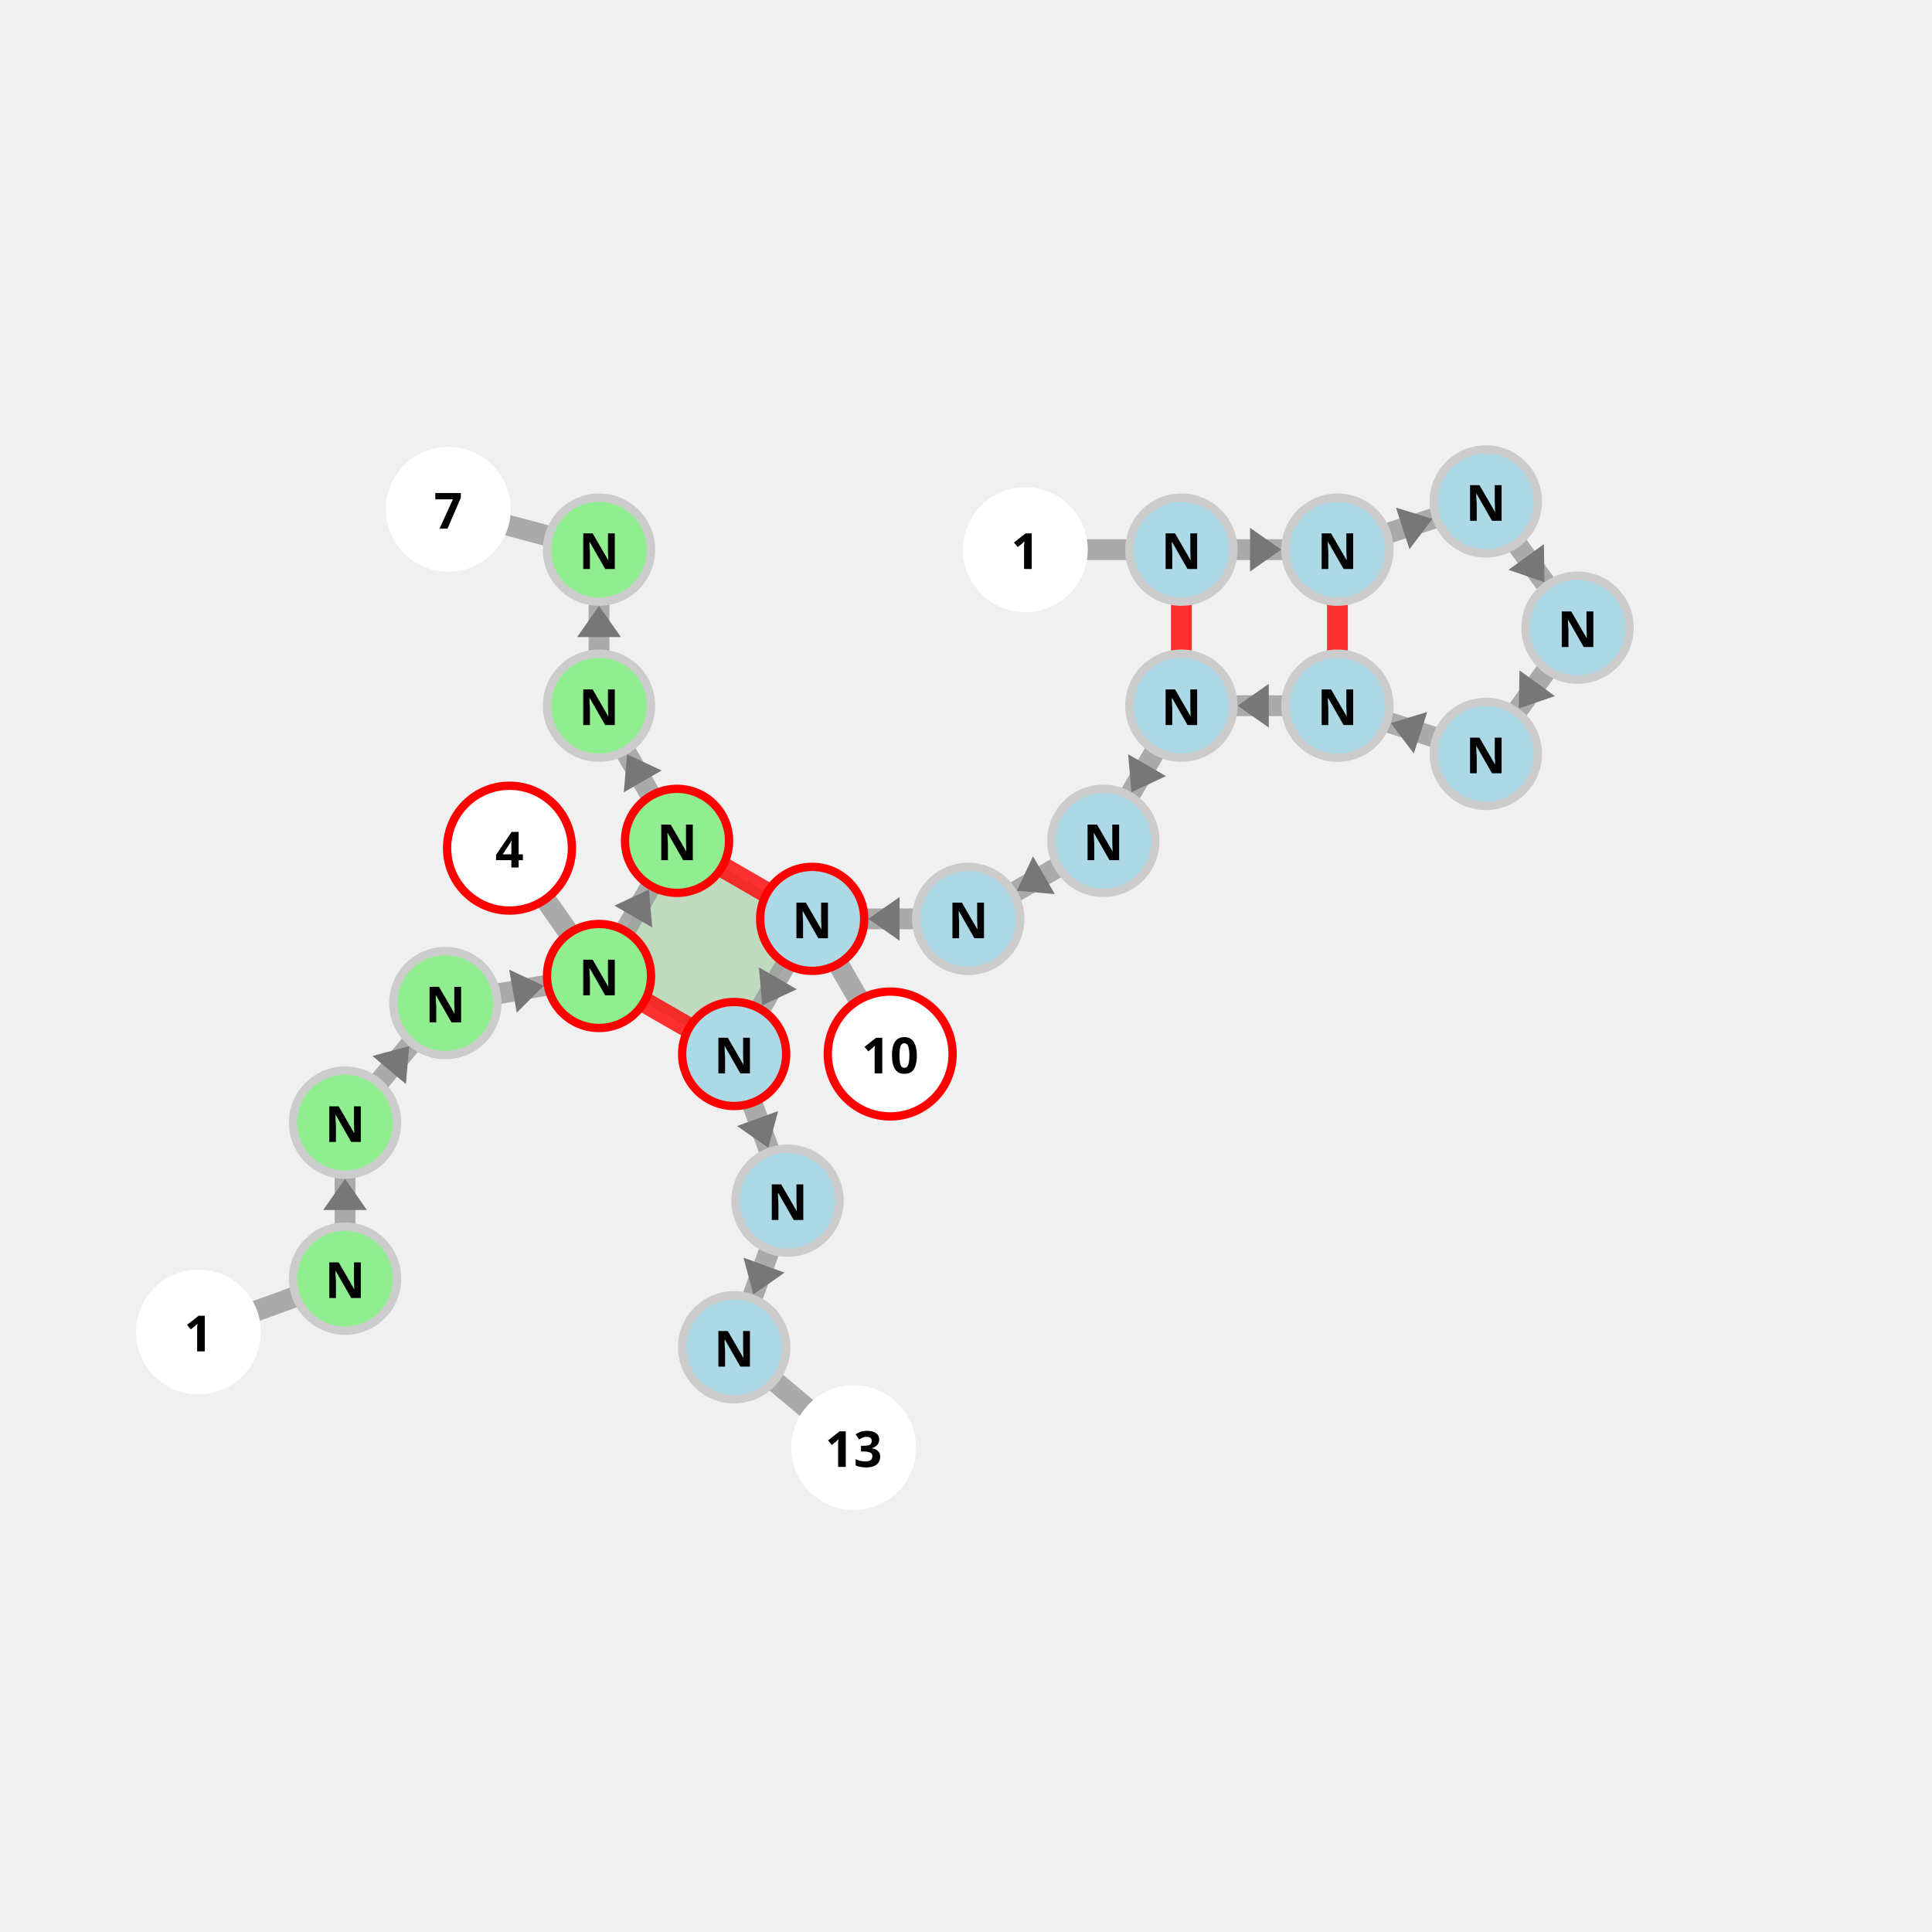
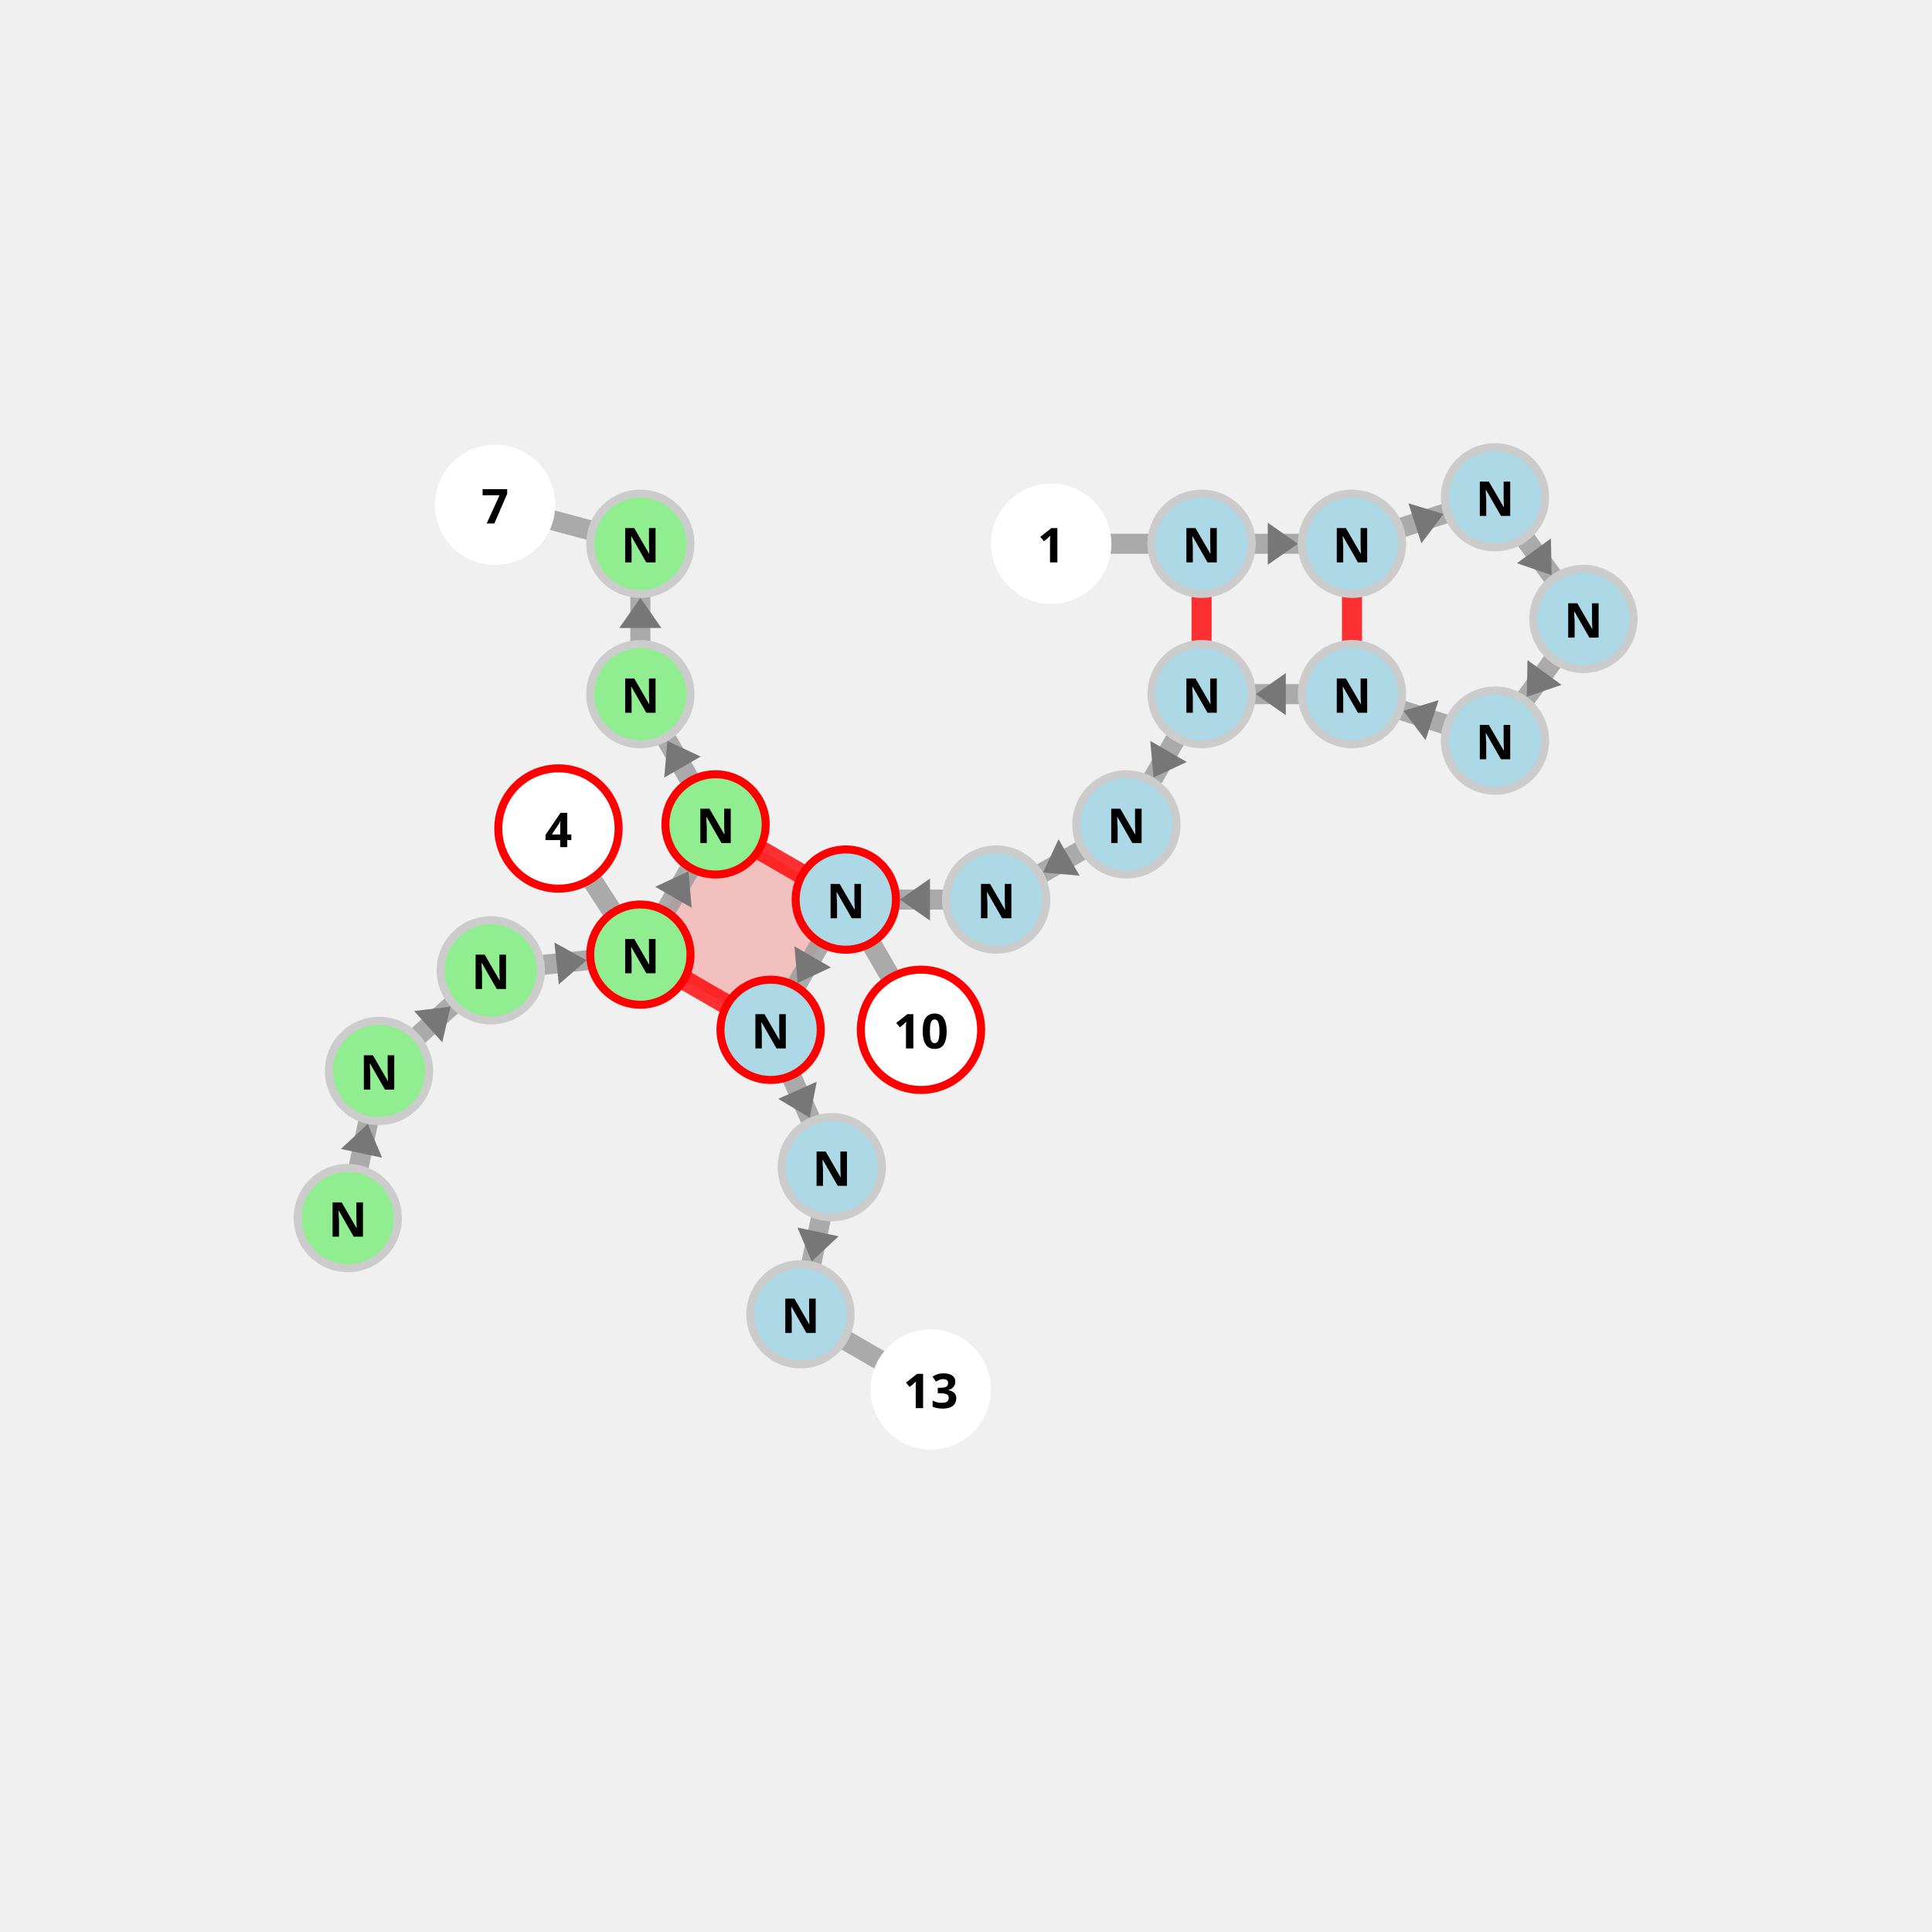
<svg xmlns="http://www.w3.org/2000/svg" viewBox="0 0 300 300">
  <style type="text/css">
 circle.fornac-node, polygon.fornac-node {
  stroke: #ccc;
  stroke-width: 0.8;
  opacity: 1;
  fill: white;
}

path.fornac-directionArrow {
  fill: #777;
  stroke: none;
  stroke-width: 0.8px;
}

g.fornac-plot {
    /* outline: 1px solid red; */
}

circle.fornac-node[base_type="a"] {
  fill: #dbdb8d;
}

circle.fornac-node[base_type="c"] {
  fill: #98df8a;
}

circle.fornac-node[base_type="g"] {
  fill: #ff9896;
}

circle.fornac-node[base_type="u"], circle.fornac-node[base_type="t"] {
  fill: #aec7e8;
}

.fornac-node &gt; text {
     pointer-events: none;
 }

circle.fornac-node[node_type="label"] {
    stroke: transparent;
    stroke-width: 0;
    fill: white;
    display: inline;
}

circle.fornac-node[node_type="protein"] {
    fill: gray;
    fill-opacity: 0.5;
    stroke-width: 4;
}

.fornac-selectedNode &gt; circle.fornac-node {
    stroke: red;
}

text.fornac-nodeLabel {
    font-weight: bold;
    font-family: Tahoma, Geneva, sans-serif;
    font-size: 0.4em;
    color: rgb(100,100,100);
    text-anchor: middle;
    alignment-baseline: middle;
    dominant-baseline: central;
    pointer-events: none;
    -webkit-touch-callout: none;
    -webkit-user-select: none;
    -khtml-user-select: none;
    -moz-user-select: none;
    -ms-user-select: none;
    user-select: none;
}

line.fornac-link {
  stroke: #999;
  stroke-opacity: 0.8;
  stroke-width: 2;
}

line.fornac-link[link_type="pseudoknot"] {
    stroke: red;
}

line.fornac-link[link_type="basepair"] {
  stroke: red;
}

line.fornac-link[link_type="intermolecule"] {
  stroke: blue;
}

line.fornac-link[link_type="chain_chain"] {
  stroke-dasharray: 3,3;
}

line.fornac-link[link_type="fake"] {
  stroke: green;
}

text.fornac-plotLabel {
    font-family: Tahoma, Geneva, sans-serif;
    font-weight: bolder;
    font-size: 1.2em;
    fill: rgba(200, 200, 200, 0.5);
    text-anchor: middle;
    alignment-baseline: central;
}

.fornac-transparent {
    fill: transparent;
    stroke-width: 0;
    stroke-opacity: 0;
    opacity: 0;
    visibility: hidden;
    pointer-events: none;
}

.fornac-dragLine {
  stroke: #999;
  stroke-width: 2;
  pointer-events: none;
}

.fornac-mouseEventHelper &gt; .extent {
  fill-opacity: .1;
  stroke: #fff;
  shape-rendering: crispEdges;
}

.d3-context-menu {
	position: absolute;
	display: none;
	background-color: #f2f2f2;
	border-radius: 4px;

	font-family: Arial, sans-serif;
	font-size: 14px;
	min-width: 150px;
	border: 1px solid #d4d4d4;

	z-index:1200;
}

.d3-context-menu ul {
	list-style-type: none;
	margin: 4px 0px;
	padding: 0px;
	cursor: default;
}

.d3-context-menu ul li {
	padding: 4px 16px;

	-webkit-touch-callout: none; /* iOS Safari */
	-webkit-user-select: none;   /* Chrome/Safari/Opera */
	-khtml-user-select: none;    /* Konqueror */
	-moz-user-select: none;      /* Firefox */
	-ms-user-select: none;       /* Internet Explorer/Edge */
	user-select: none;
}

.d3-context-menu ul li:hover {
	background-color: #4677f8;
	color: #fefefe;
}

.d3-context-menu-selected {
	background-color: #4677f8;
	color: #fefefe;
}

/*
	Header
*/

.d3-context-menu ul li.is-header
.d3-context-menu ul li.is-header:hover {
	background-color: #f2f2f2;
	color: #444;
	font-weight: bold;
	font-style: italic;
}

/*
	Disabled
*/

.d3-context-menu ul li.is-disabled
.d3-context-menu ul li.is-disabled:hover {
	background-color: #f2f2f2;
	color: #888;
	cursor: not-allowed;
}

/*
	Divider
*/

.d3-context-menu ul li.is-divider {
	padding: 0px 0px;
}

.d3-context-menu ul li.is-divider:hover {
	background-color: #f2f2f2;
}

.d3-context-menu ul hr {
	border: 0;
    height: 0;
    border-top: 1px solid rgba(0, 0, 0, 0.1);
    border-bottom: 1px solid rgba(255, 255, 255, 0.3);
}

/*# sourceMappingURL=fornac.css.map*/ 
</style>
-   <g class="fornac-plot" transform="translate(21.90713,-76.18627)scale(1.615371,1.615371)">
-     <polyline points="64.51,135.49 57.01,148.481 44.019,140.981 51.519,127.99 " style="fill:green;opacity:0.2" />
+   <g class="fornac-plot" transform="translate(30.90646,-71.24271)scale(1.556775,1.556775)">
+     <polyline points="64.51,135.49 57.01,148.481 44.019,140.981 51.519,127.99 " style="fill:red;opacity:0.2" />
    <g class="fornac-links">
      <line class="link fornac-link" x1="100" y1="100" x2="100" y2="115" link_type="basepair" pointer-events="all" />
      <line class="link fornac-link" x1="115" y1="100" x2="115" y2="115" link_type="basepair" pointer-events="all" />
      <line class="link fornac-link" x1="100" y1="100" x2="115" y2="100" link_type="backbone" pointer-events="all" />
      <line class="link fornac-link" x1="115" y1="100" x2="129.266" y2="95.365" link_type="backbone" pointer-events="all" />
      <line class="link fornac-link" x1="129.266" y1="95.365" x2="138.083" y2="107.5" link_type="backbone" pointer-events="all" />
      <line class="link fornac-link" x1="138.083" y1="107.5" x2="129.266" y2="119.635" link_type="backbone" pointer-events="all" />
      <line class="link fornac-link" x1="129.266" y1="119.635" x2="115" y2="115" link_type="backbone" pointer-events="all" />
      <line class="link fornac-link" x1="115" y1="115" x2="100" y2="115" link_type="backbone" pointer-events="all" />
      <line class="link fornac-link" x1="100" y1="115" x2="92.5" y2="127.99" link_type="backbone" pointer-events="all" />
      <line class="link fornac-link" x1="92.5" y1="127.99" x2="79.51" y2="135.49" link_type="backbone" pointer-events="all" />
      <line class="link fornac-link" x1="64.51" y1="135.49" x2="51.519" y2="127.99" link_type="basepair" pointer-events="all" />
      <line class="link fornac-link" x1="79.51" y1="135.49" x2="64.51" y2="135.49" link_type="backbone" pointer-events="all" />
      <line class="link fornac-link" x1="57.01" y1="148.481" x2="44.019" y2="140.981" link_type="basepair" pointer-events="all" />
      <line class="link fornac-link" x1="64.51" y1="135.49" x2="57.01" y2="148.481" link_type="backbone" pointer-events="all" />
-       <line class="link fornac-link" x1="57.01" y1="148.481" x2="62.14" y2="162.576" link_type="backbone" pointer-events="all" />
-       <line class="link fornac-link" x1="62.14" y1="162.576" x2="57.01" y2="176.672" link_type="backbone" pointer-events="all" />
-       <line class="link fornac-link" x1="19.605" y1="170.076" x2="19.605" y2="155.076" link_type="backbone" pointer-events="all" />
-       <line class="link fornac-link" x1="19.605" y1="155.076" x2="29.247" y2="143.585" link_type="backbone" pointer-events="all" />
-       <line class="link fornac-link" x1="29.247" y1="143.585" x2="44.019" y2="140.981" link_type="backbone" pointer-events="all" />
+       <line class="link fornac-link" x1="57.01" y1="148.481" x2="63.111" y2="162.184" link_type="backbone" pointer-events="all" />
+       <line class="link fornac-link" x1="63.111" y1="162.184" x2="59.992" y2="176.856" link_type="backbone" pointer-events="all" />
+       <line class="link fornac-link" x1="14.836" y1="167.258" x2="17.954" y2="152.586" link_type="backbone" pointer-events="all" />
+       <line class="link fornac-link" x1="17.954" y1="152.586" x2="29.101" y2="142.549" link_type="backbone" pointer-events="all" />
+       <line class="link fornac-link" x1="29.101" y1="142.549" x2="44.019" y2="140.981" link_type="backbone" pointer-events="all" />
      <line class="link fornac-link" x1="44.019" y1="140.981" x2="51.519" y2="127.99" link_type="backbone" pointer-events="all" />
      <line class="link fornac-link" x1="51.519" y1="127.99" x2="44.019" y2="115" link_type="backbone" pointer-events="all" />
      <line class="link fornac-link" x1="44.019" y1="115" x2="44.019" y2="100" link_type="backbone" pointer-events="all" />
      <line class="link fornac-link" x1="100" y1="100" x2="85" y2="100" link_type="label_link" pointer-events="all" />
      <line class="link fornac-link" x1="115" y1="100" x2="112.653" y2="85.185" link_type="label_link" pointer-events="all" style="display:none" />
      <line class="link fornac-link" x1="129.266" y1="95.365" x2="133.901" y2="81.099" link_type="label_link" pointer-events="all" style="display:none" />
      <line class="link fornac-link" x1="138.083" y1="107.5" x2="153.083" y2="107.5" link_type="label_link" pointer-events="all" style="display:none" />
      <line class="link fornac-link" x1="129.266" y1="119.635" x2="133.901" y2="133.901" link_type="label_link" pointer-events="all" style="display:none" />
      <line class="link fornac-link" x1="115" y1="115" x2="112.653" y2="129.815" link_type="label_link" pointer-events="all" style="display:none" />
      <line class="link fornac-link" x1="100" y1="115" x2="107.5" y2="127.99" link_type="label_link" pointer-events="all" style="display:none" />
      <line class="link fornac-link" x1="92.5" y1="127.99" x2="103.107" y2="138.597" link_type="label_link" pointer-events="all" style="display:none" />
      <line class="link fornac-link" x1="79.51" y1="135.49" x2="83.392" y2="149.979" link_type="label_link" pointer-events="all" style="display:none" />
      <line class="link fornac-link" x1="64.51" y1="135.49" x2="72.01" y2="148.481" link_type="label_link" pointer-events="all" />
-       <line class="link fornac-link" x1="57.01" y1="148.481" x2="71.953" y2="149.788" link_type="label_link" pointer-events="all" style="display:none" />
-       <line class="link fornac-link" x1="62.14" y1="162.576" x2="77.14" y2="162.576" link_type="label_link" pointer-events="all" style="display:none" />
-       <line class="link fornac-link" x1="57.01" y1="176.672" x2="68.5" y2="186.313" link_type="label_link" pointer-events="all" />
-       <line class="link fornac-link" x1="44.019" y1="184.172" x2="46.624" y2="198.944" link_type="label_link" pointer-events="all" style="display:none" />
-       <line class="link fornac-link" x1="29.247" y1="181.567" x2="21.747" y2="194.557" link_type="label_link" pointer-events="all" style="display:none" />
-       <line class="link fornac-link" x1="19.605" y1="170.076" x2="5.51" y2="175.206" link_type="label_link" pointer-events="all" />
-       <line class="link fornac-link" x1="19.605" y1="155.076" x2="5.51" y2="149.946" link_type="label_link" pointer-events="all" style="display:none" />
-       <line class="link fornac-link" x1="29.247" y1="143.585" x2="21.747" y2="130.595" link_type="label_link" pointer-events="all" style="display:none" />
-       <line class="link fornac-link" x1="44.019" y1="140.981" x2="35.416" y2="128.693" link_type="label_link" pointer-events="all" />
+       <line class="link fornac-link" x1="57.01" y1="148.481" x2="71.989" y2="149.266" link_type="label_link" pointer-events="all" style="display:none" />
+       <line class="link fornac-link" x1="63.111" y1="162.184" x2="78.028" y2="160.616" link_type="label_link" pointer-events="all" style="display:none" />
+       <line class="link fornac-link" x1="59.992" y1="176.856" x2="72.982" y2="184.356" link_type="label_link" pointer-events="all" />
+       <line class="link fornac-link" x1="48.845" y1="186.893" x2="54.946" y2="200.596" link_type="label_link" pointer-events="all" style="display:none" />
+       <line class="link fornac-link" x1="33.927" y1="188.461" x2="30.808" y2="203.133" link_type="label_link" pointer-events="all" style="display:none" />
+       <line class="link fornac-link" x1="20.937" y1="180.961" x2="9.789" y2="190.998" link_type="label_link" pointer-events="all" style="display:none" />
+       <line class="link fornac-link" x1="14.836" y1="167.258" x2="-0.082" y2="168.826" link_type="label_link" pointer-events="all" style="display:none" />
+       <line class="link fornac-link" x1="17.954" y1="152.586" x2="4.964" y2="145.086" link_type="label_link" pointer-events="all" style="display:none" />
+       <line class="link fornac-link" x1="29.101" y1="142.549" x2="23" y2="128.846" link_type="label_link" pointer-events="all" style="display:none" />
+       <line class="link fornac-link" x1="44.019" y1="140.981" x2="35.85" y2="128.401" link_type="label_link" pointer-events="all" />
      <line class="link fornac-link" x1="51.519" y1="127.99" x2="36.519" y2="127.99" link_type="label_link" pointer-events="all" style="display:none" />
      <line class="link fornac-link" x1="44.019" y1="115" x2="29.53" y2="118.882" link_type="label_link" pointer-events="all" style="display:none" />
      <line class="link fornac-link" x1="44.019" y1="100" x2="29.53" y2="96.118" link_type="label_link" pointer-events="all" />
    </g>
    <g class="fornac-nodes">
-       <g class="gnode" struct_name="empty" transform="translate(100,100)" num="n1" rnum="n22">
+       <g class="gnode" struct_name="empty" transform="translate(100,100)" num="n1" rnum="n23">
        <path class="fornac-directionArrow" node_num="1" />
        <circle class="fornac-node" node_type="nucleotide" node_num="1" r="5" style="fill: lightblue;" />
        <text class="fornac-nodeLabel" label_type="nucleotide">N</text>
      </g>
-       <g class="gnode" struct_name="empty" transform="translate(115,100)" num="n2" rnum="n21">
+       <g class="gnode" struct_name="empty" transform="translate(115,100)" num="n2" rnum="n22">
        <path class="fornac-directionArrow" node_num="2" d="M-8.4,-2.1L-5.4,0L-8.4,2.1" />
        <circle class="fornac-node" node_type="nucleotide" node_num="2" r="5" style="fill: lightblue;" />
        <text class="fornac-nodeLabel" label_type="nucleotide">N</text>
      </g>
-       <g class="gnode" struct_name="empty" transform="translate(129.2658,95.36475)" num="n3" rnum="n20">
+       <g class="gnode" struct_name="empty" transform="translate(129.2658,95.36475)" num="n3" rnum="n21">
        <path class="fornac-directionArrow" node_num="3" d="M-8.638,0.599L-5.136,1.669L-7.34,4.593" />
        <circle class="fornac-node" node_type="nucleotide" node_num="3" r="5" style="fill: lightblue;" />
        <text class="fornac-nodeLabel" label_type="nucleotide">N</text>
      </g>
-       <g class="gnode" struct_name="empty" transform="translate(138.0826,107.5)" num="n4" rnum="n19">
+       <g class="gnode" struct_name="empty" transform="translate(138.0826,107.5)" num="n4" rnum="n20">
        <path class="fornac-directionArrow" node_num="4" d="M-3.238,-8.03L-3.174,-4.369L-6.636,-5.561" />
        <circle class="fornac-node" node_type="nucleotide" node_num="4" r="5" style="fill: lightblue;" />
        <text class="fornac-nodeLabel" label_type="nucleotide">N</text>
      </g>
-       <g class="gnode" struct_name="empty" transform="translate(129.2658,119.6353)" num="n5" rnum="n18">
+       <g class="gnode" struct_name="empty" transform="translate(129.2658,119.6353)" num="n5" rnum="n19">
        <path class="fornac-directionArrow" node_num="5" d="M6.636,-5.561L3.174,-4.369L3.238,-8.03" />
        <circle class="fornac-node" node_type="nucleotide" node_num="5" r="5" style="fill: lightblue;" />
        <text class="fornac-nodeLabel" label_type="nucleotide">N</text>
      </g>
-       <g class="gnode" struct_name="empty" transform="translate(115,115)" num="n6" rnum="n17">
+       <g class="gnode" struct_name="empty" transform="translate(115,115)" num="n6" rnum="n18">
        <path class="fornac-directionArrow" node_num="6" d="M7.34,4.593L5.136,1.669L8.638,0.599" />
        <circle class="fornac-node" node_type="nucleotide" node_num="6" r="5" style="fill: lightblue;" />
        <text class="fornac-nodeLabel" label_type="nucleotide">N</text>
      </g>
-       <g class="gnode" struct_name="empty" transform="translate(100,115)" num="n7" rnum="n16">
+       <g class="gnode" struct_name="empty" transform="translate(100,115)" num="n7" rnum="n17">
        <path class="fornac-directionArrow" node_num="7" d="M8.4,2.1L5.4,0L8.4,-2.1" />
        <circle class="fornac-node" node_type="nucleotide" node_num="7" r="5" style="fill: lightblue;" />
        <text class="fornac-nodeLabel" label_type="nucleotide">N</text>
      </g>
-       <g class="gnode" struct_name="empty" transform="translate(92.5,127.9904)" num="n8" rnum="n15">
+       <g class="gnode" struct_name="empty" transform="translate(92.5,127.9904)" num="n8" rnum="n16">
        <path class="fornac-directionArrow" node_num="8" d="M6.019,-6.225L2.7,-4.677L2.381,-8.325" />
        <circle class="fornac-node" node_type="nucleotide" node_num="8" r="5" style="fill: lightblue;" />
        <text class="fornac-nodeLabel" label_type="nucleotide">N</text>
      </g>
-       <g class="gnode" struct_name="empty" transform="translate(79.50962,135.4904)" num="n9" rnum="n14">
+       <g class="gnode" struct_name="empty" transform="translate(79.50962,135.4904)" num="n9" rnum="n15">
        <path class="fornac-directionArrow" node_num="9" d="M8.325,-2.381L4.677,-2.7L6.225,-6.019" />
        <circle class="fornac-node" node_type="nucleotide" node_num="9" r="5" style="fill: lightblue;" />
        <text class="fornac-nodeLabel" label_type="nucleotide">N</text>
      </g>
-       <g class="gnode" struct_name="empty" transform="translate(64.50962,135.4904)" num="n10" rnum="n13">
+       <g class="gnode" struct_name="empty" transform="translate(64.50962,135.4904)" num="n10" rnum="n14">
        <path class="fornac-directionArrow" node_num="10" d="M8.4,2.1L5.4,-1.0231815394945444e-14L8.4,-2.1" />
        <circle class="fornac-node" node_type="nucleotide" node_num="10" r="5" style="fill: lightblue;stroke: red;" />
        <text class="fornac-nodeLabel" label_type="nucleotide">N</text>
      </g>
-       <g class="gnode" struct_name="empty" transform="translate(57.00962,148.4808)" num="n11" rnum="n12">
+       <g class="gnode" struct_name="empty" transform="translate(57.00962,148.4808)" num="n11" rnum="n13">
        <path class="fornac-directionArrow" node_num="11" d="M6.019,-6.225L2.7,-4.677L2.381,-8.325" />
        <circle class="fornac-node" node_type="nucleotide" node_num="11" r="5" style="fill: lightblue;stroke: red;" />
        <text class="fornac-nodeLabel" label_type="nucleotide">N</text>
      </g>
-       <g class="gnode" struct_name="empty" transform="translate(62.13992,162.5762)" num="n12" rnum="n11">
-         <path class="fornac-directionArrow" node_num="12" d="M-0.9,-8.612L-1.847,-5.074L-4.846,-7.175" />
+       <g class="gnode" struct_name="empty" transform="translate(63.11067,162.1839)" num="n12" rnum="n12">
+         <path class="fornac-directionArrow" node_num="12" d="M-1.498,-8.528L-2.196,-4.933L-5.335,-6.82" />
        <circle class="fornac-node" node_type="nucleotide" node_num="12" r="5" style="fill: lightblue;" />
        <text class="fornac-nodeLabel" label_type="nucleotide">N</text>
      </g>
-       <g class="gnode" struct_name="empty" transform="translate(57.00962,176.6715)" num="n13" rnum="n10">
-         <path class="fornac-directionArrow" node_num="13" d="M4.846,-7.175L1.847,-5.074L0.9,-8.612" />
+       <g class="gnode" struct_name="empty" transform="translate(59.99199,176.8562)" num="n13" rnum="n11">
+         <path class="fornac-directionArrow" node_num="13" d="M3.801,-7.78L1.123,-5.282L-0.308,-8.653" />
        <circle class="fornac-node" node_type="nucleotide" node_num="13" r="5" style="fill: lightblue;" />
        <text class="fornac-nodeLabel" label_type="nucleotide">N</text>
      </g>
-       <g class="gnode" struct_name="empty" transform="translate(44.01924,184.1715)" num="n14" rnum="n9">
-         <text class="fornac-nodeLabel" label_type="middle" />
-       </g>
-       <g class="gnode" struct_name="empty" transform="translate(29.24712,181.5668)" num="n15" rnum="n8">
-         <text class="fornac-nodeLabel" label_type="middle" />
-       </g>
-       <g class="gnode" struct_name="empty" transform="translate(19.60531,170.0762)" num="n16" rnum="n7">
-         <path class="fornac-directionArrow" node_num="16" />
-         <circle class="fornac-node" node_type="nucleotide" node_num="16" r="5" style="fill: lightgreen;" />
-         <text class="fornac-nodeLabel" label_type="nucleotide">N</text>
-       </g>
-       <g class="gnode" struct_name="empty" transform="translate(19.60531,155.0762)" num="n17" rnum="n6">
-         <path class="fornac-directionArrow" node_num="17" d="M-2.1,8.4L6.394884621840902e-15,5.4L2.1,8.4" />
+       <g class="gnode" struct_name="empty" transform="translate(14.83556,167.2579)" num="n17" rnum="n7">
        <circle class="fornac-node" node_type="nucleotide" node_num="17" r="5" style="fill: lightgreen;" />
        <text class="fornac-nodeLabel" label_type="nucleotide">N</text>
      </g>
-       <g class="gnode" struct_name="empty" transform="translate(29.24712,143.5855)" num="n18" rnum="n5">
-         <path class="fornac-directionArrow" node_num="18" d="M-7.008,5.085L-3.471,4.137L-3.791,7.785" />
+       <g class="gnode" struct_name="empty" transform="translate(17.95424,152.5856)" num="n18" rnum="n6">
+         <path class="fornac-directionArrow" node_num="18" d="M-3.801,7.78L-1.123,5.282L0.308,8.653" />
        <circle class="fornac-node" node_type="nucleotide" node_num="18" r="5" style="fill: lightgreen;" />
        <text class="fornac-nodeLabel" label_type="nucleotide">N</text>
      </g>
-       <g class="gnode" struct_name="empty" transform="translate(44.01924,140.9808)" num="n19" rnum="n4">
-         <path class="fornac-directionArrow" node_num="19" d="M-8.637,-0.609L-5.318,0.938L-7.908,3.527" />
-         <circle class="fornac-node" node_type="nucleotide" node_num="19" r="5" style="fill: lightgreen;stroke: red;" />
-         <text class="fornac-nodeLabel" label_type="nucleotide">N</text>
-       </g>
-       <g class="gnode" struct_name="empty" transform="translate(51.51924,127.9904)" num="n20" rnum="n3">
-         <path class="fornac-directionArrow" node_num="20" d="M-6.019,6.225L-2.7,4.677L-2.381,8.325" />
+       <g class="gnode" struct_name="empty" transform="translate(29.10141,142.5487)" num="n19" rnum="n5">
+         <path class="fornac-directionArrow" node_num="19" d="M-7.648,4.06L-4.013,3.613L-4.837,7.181" />
+         <circle class="fornac-node" node_type="nucleotide" node_num="19" r="5" style="fill: lightgreen;" />
+         <text class="fornac-nodeLabel" label_type="nucleotide">N</text>
+       </g>
+       <g class="gnode" struct_name="empty" transform="translate(44.01924,140.9808)" num="n20" rnum="n4">
+         <path class="fornac-directionArrow" node_num="20" d="M-8.573,-1.21L-5.37,0.564L-8.134,2.967" />
        <circle class="fornac-node" node_type="nucleotide" node_num="20" r="5" style="fill: lightgreen;stroke: red;" />
        <text class="fornac-nodeLabel" label_type="nucleotide">N</text>
      </g>
-       <g class="gnode" struct_name="empty" transform="translate(44.01924,115)" num="n21" rnum="n2">
-         <path class="fornac-directionArrow" node_num="21" d="M2.381,8.325L2.7,4.677L6.019,6.225" />
-         <circle class="fornac-node" node_type="nucleotide" node_num="21" r="5" style="fill: lightgreen;" />
-         <text class="fornac-nodeLabel" label_type="nucleotide">N</text>
-       </g>
-       <g class="gnode" struct_name="empty" transform="translate(44.01924,100)" num="n22" rnum="n1">
-         <path class="fornac-directionArrow" node_num="22" d="M-2.1,8.4L1.0231815394945444e-14,5.4L2.1,8.4" />
+       <g class="gnode" struct_name="empty" transform="translate(51.51924,127.9904)" num="n21" rnum="n3">
+         <path class="fornac-directionArrow" node_num="21" d="M-6.019,6.225L-2.7,4.677L-2.381,8.325" />
+         <circle class="fornac-node" node_type="nucleotide" node_num="21" r="5" style="fill: lightgreen;stroke: red;" />
+         <text class="fornac-nodeLabel" label_type="nucleotide">N</text>
+       </g>
+       <g class="gnode" struct_name="empty" transform="translate(44.01924,115)" num="n22" rnum="n2">
+         <path class="fornac-directionArrow" node_num="22" d="M2.381,8.325L2.7,4.677L6.019,6.225" />
        <circle class="fornac-node" node_type="nucleotide" node_num="22" r="5" style="fill: lightgreen;" />
        <text class="fornac-nodeLabel" label_type="nucleotide">N</text>
      </g>
-       <g class="gnode" struct_name="empty" transform="translate(85,100)" num="n-1" rnum="n24">
+       <g class="gnode" struct_name="empty" transform="translate(44.01924,100)" num="n23" rnum="n1">
+         <path class="fornac-directionArrow" node_num="23" d="M-2.1,8.4L1.0231815394945444e-14,5.4L2.1,8.4" />
+         <circle class="fornac-node" node_type="nucleotide" node_num="23" r="5" style="fill: lightgreen;" />
+         <text class="fornac-nodeLabel" label_type="nucleotide">N</text>
+       </g>
+       <g class="gnode" struct_name="empty" transform="translate(85,100)" num="n-1" rnum="n25">
        <circle class="fornac-node" r="6" node_type="label" node_num="-1" />
        <text class="fornac-nodeLabel" label_type="label">1</text>
      </g>
-       <g class="gnode" struct_name="empty" transform="translate(112.6535,85.18467)" num="n-1" rnum="n24" style="display:none">
-         <circle class="fornac-node" r="6" node_type="label" node_num="-1" />
-         <text class="fornac-nodeLabel" label_type="label">0</text>
-       </g>
-       <g class="gnode" struct_name="empty" transform="translate(133.9011,81.0989)" num="n-1" rnum="n24" style="display:none">
-         <circle class="fornac-node" r="6" node_type="label" node_num="-1" />
-         <text class="fornac-nodeLabel" label_type="label">0</text>
-       </g>
-       <g class="gnode" struct_name="empty" transform="translate(153.0826,107.5)" num="n-1" rnum="n24" style="display:none">
-         <circle class="fornac-node" r="6" node_type="label" node_num="-1" />
-         <text class="fornac-nodeLabel" label_type="label">0</text>
-       </g>
-       <g class="gnode" struct_name="empty" transform="translate(133.9011,133.9011)" num="n-1" rnum="n24" style="display:none">
-         <circle class="fornac-node" r="6" node_type="label" node_num="-1" />
-         <text class="fornac-nodeLabel" label_type="label">0</text>
-       </g>
-       <g class="gnode" struct_name="empty" transform="translate(112.6535,129.8153)" num="n-1" rnum="n24" style="display:none">
-         <circle class="fornac-node" r="6" node_type="label" node_num="-1" />
-         <text class="fornac-nodeLabel" label_type="label">0</text>
-       </g>
-       <g class="gnode" struct_name="empty" transform="translate(107.5,127.9904)" num="n-1" rnum="n24" style="display:none">
-         <circle class="fornac-node" r="6" node_type="label" node_num="-1" />
-         <text class="fornac-nodeLabel" label_type="label">0</text>
-       </g>
-       <g class="gnode" struct_name="empty" transform="translate(103.1066,138.597)" num="n-1" rnum="n24" style="display:none">
-         <circle class="fornac-node" r="6" node_type="label" node_num="-1" />
-         <text class="fornac-nodeLabel" label_type="label">0</text>
-       </g>
-       <g class="gnode" struct_name="empty" transform="translate(83.3919,149.9793)" num="n-1" rnum="n24" style="display:none">
-         <circle class="fornac-node" r="6" node_type="label" node_num="-1" />
-         <text class="fornac-nodeLabel" label_type="label">0</text>
-       </g>
-       <g class="gnode" struct_name="empty" transform="translate(72.00962,148.4808)" num="n-1" rnum="n24">
+       <g class="gnode" struct_name="empty" transform="translate(112.6535,85.18467)" num="n-1" rnum="n25" style="display:none">
+         <circle class="fornac-node" r="6" node_type="label" node_num="-1" />
+         <text class="fornac-nodeLabel" label_type="label">0</text>
+       </g>
+       <g class="gnode" struct_name="empty" transform="translate(133.9011,81.0989)" num="n-1" rnum="n25" style="display:none">
+         <circle class="fornac-node" r="6" node_type="label" node_num="-1" />
+         <text class="fornac-nodeLabel" label_type="label">0</text>
+       </g>
+       <g class="gnode" struct_name="empty" transform="translate(153.0826,107.5)" num="n-1" rnum="n25" style="display:none">
+         <circle class="fornac-node" r="6" node_type="label" node_num="-1" />
+         <text class="fornac-nodeLabel" label_type="label">0</text>
+       </g>
+       <g class="gnode" struct_name="empty" transform="translate(133.9011,133.9011)" num="n-1" rnum="n25" style="display:none">
+         <circle class="fornac-node" r="6" node_type="label" node_num="-1" />
+         <text class="fornac-nodeLabel" label_type="label">0</text>
+       </g>
+       <g class="gnode" struct_name="empty" transform="translate(112.6535,129.8153)" num="n-1" rnum="n25" style="display:none">
+         <circle class="fornac-node" r="6" node_type="label" node_num="-1" />
+         <text class="fornac-nodeLabel" label_type="label">0</text>
+       </g>
+       <g class="gnode" struct_name="empty" transform="translate(107.5,127.9904)" num="n-1" rnum="n25" style="display:none">
+         <circle class="fornac-node" r="6" node_type="label" node_num="-1" />
+         <text class="fornac-nodeLabel" label_type="label">0</text>
+       </g>
+       <g class="gnode" struct_name="empty" transform="translate(103.1066,138.597)" num="n-1" rnum="n25" style="display:none">
+         <circle class="fornac-node" r="6" node_type="label" node_num="-1" />
+         <text class="fornac-nodeLabel" label_type="label">0</text>
+       </g>
+       <g class="gnode" struct_name="empty" transform="translate(83.3919,149.9793)" num="n-1" rnum="n25" style="display:none">
+         <circle class="fornac-node" r="6" node_type="label" node_num="-1" />
+         <text class="fornac-nodeLabel" label_type="label">0</text>
+       </g>
+       <g class="gnode" struct_name="empty" transform="translate(72.00962,148.4808)" num="n-1" rnum="n25">
        <circle class="fornac-node" r="6" node_type="label" node_num="-1" style="stroke: red;stroke-width: 0.8;" />
        <text class="fornac-nodeLabel" label_type="label">10</text>
      </g>
-       <g class="gnode" struct_name="empty" transform="translate(71.95254,149.7881)" num="n-1" rnum="n24" style="display:none">
+       <g class="gnode" struct_name="empty" transform="translate(71.98906,149.2658)" num="n-1" rnum="n25" style="display:none">
        <circle class="fornac-node" r="6" node_type="label" node_num="-1" style="stroke: red;stroke-width: 0.8;" />
        <text class="fornac-nodeLabel" label_type="label">0</text>
      </g>
-       <g class="gnode" struct_name="empty" transform="translate(77.13992,162.5762)" num="n-1" rnum="n24" style="display:none">
-         <circle class="fornac-node" r="6" node_type="label" node_num="-1" />
-         <text class="fornac-nodeLabel" label_type="label">0</text>
-       </g>
-       <g class="gnode" struct_name="empty" transform="translate(68.50029,186.3134)" num="n-1" rnum="n24">
+       <g class="gnode" struct_name="empty" transform="translate(78.0285,160.616)" num="n-1" rnum="n25" style="display:none">
+         <circle class="fornac-node" r="6" node_type="label" node_num="-1" />
+         <text class="fornac-nodeLabel" label_type="label">0</text>
+       </g>
+       <g class="gnode" struct_name="empty" transform="translate(72.98237,184.3562)" num="n-1" rnum="n25">
        <circle class="fornac-node" r="6" node_type="label" node_num="-1" />
        <text class="fornac-nodeLabel" label_type="label">13</text>
      </g>
-       <g class="gnode" struct_name="empty" transform="translate(46.62396,198.9437)" num="n-1" rnum="n24" style="display:none">
-         <circle class="fornac-node" r="6" node_type="label" node_num="-1" />
-         <text class="fornac-nodeLabel" label_type="label">0</text>
-       </g>
-       <g class="gnode" struct_name="empty" transform="translate(21.74712,194.5572)" num="n-1" rnum="n24" style="display:none">
-         <circle class="fornac-node" r="6" node_type="label" node_num="-1" />
-         <text class="fornac-nodeLabel" label_type="label">0</text>
-       </g>
-       <g class="gnode" struct_name="empty" transform="translate(5.509918,175.2065)" num="n-1" rnum="n24">
-         <circle class="fornac-node" r="6" node_type="label" node_num="-1" />
-         <text class="fornac-nodeLabel" label_type="label">1</text>
-       </g>
-       <g class="gnode" struct_name="empty" transform="translate(5.509918,149.9458)" num="n-1" rnum="n24" style="display:none">
-         <circle class="fornac-node" r="6" node_type="label" node_num="-1" />
-         <text class="fornac-nodeLabel" label_type="label">0</text>
-       </g>
-       <g class="gnode" struct_name="empty" transform="translate(21.74712,130.5951)" num="n-1" rnum="n24" style="display:none">
-         <circle class="fornac-node" r="6" node_type="label" node_num="-1" />
-         <text class="fornac-nodeLabel" label_type="label">0</text>
-       </g>
-       <g class="gnode" struct_name="empty" transform="translate(35.41559,128.6935)" num="n-1" rnum="n24">
+       <g class="gnode" struct_name="empty" transform="translate(54.94587,200.5963)" num="n-1" rnum="n25" style="display:none">
+         <circle class="fornac-node" r="6" node_type="label" node_num="-1" />
+         <text class="fornac-nodeLabel" label_type="label">0</text>
+       </g>
+       <g class="gnode" struct_name="empty" transform="translate(30.80832,203.1333)" num="n-1" rnum="n25" style="display:none">
+         <circle class="fornac-node" r="6" node_type="label" node_num="-1" />
+         <text class="fornac-nodeLabel" label_type="label">0</text>
+       </g>
+       <g class="gnode" struct_name="empty" transform="translate(9.789439,190.998)" num="n-1" rnum="n25" style="display:none">
+         <circle class="fornac-node" r="6" node_type="label" node_num="-1" />
+         <text class="fornac-nodeLabel" label_type="label">0</text>
+       </g>
+       <g class="gnode" struct_name="empty" transform="translate(-0.08226672,168.8258)" num="n-1" rnum="n25" style="display:none">
+         <circle class="fornac-node" r="6" node_type="label" node_num="-1" />
+         <text class="fornac-nodeLabel" label_type="label">0</text>
+       </g>
+       <g class="gnode" struct_name="empty" transform="translate(4.963856,145.0856)" num="n-1" rnum="n25" style="display:none">
+         <circle class="fornac-node" r="6" node_type="label" node_num="-1" />
+         <text class="fornac-nodeLabel" label_type="label">0</text>
+       </g>
+       <g class="gnode" struct_name="empty" transform="translate(23.00036,128.8455)" num="n-1" rnum="n25" style="display:none">
+         <circle class="fornac-node" r="6" node_type="label" node_num="-1" />
+         <text class="fornac-nodeLabel" label_type="label">0</text>
+       </g>
+       <g class="gnode" struct_name="empty" transform="translate(35.84965,128.4007)" num="n-1" rnum="n25">
        <circle class="fornac-node" r="6" node_type="label" node_num="-1" style="stroke: red;stroke-width: 0.8;" />
        <text class="fornac-nodeLabel" label_type="label">4</text>
      </g>
-       <g class="gnode" struct_name="empty" transform="translate(36.51924,127.9904)" num="n-1" rnum="n24" style="display:none">
+       <g class="gnode" struct_name="empty" transform="translate(36.51924,127.9904)" num="n-1" rnum="n25" style="display:none">
        <circle class="fornac-node" r="6" node_type="label" node_num="-1" style="stroke: red;stroke-width: 0.8;" />
        <text class="fornac-nodeLabel" label_type="label">0</text>
      </g>
-       <g class="gnode" struct_name="empty" transform="translate(29.53035,118.8823)" num="n-1" rnum="n24" style="display:none">
-         <circle class="fornac-node" r="6" node_type="label" node_num="-1" />
-         <text class="fornac-nodeLabel" label_type="label">0</text>
-       </g>
-       <g class="gnode" struct_name="empty" transform="translate(29.53035,96.11771)" num="n-1" rnum="n24">
+       <g class="gnode" struct_name="empty" transform="translate(29.53035,118.8823)" num="n-1" rnum="n25" style="display:none">
+         <circle class="fornac-node" r="6" node_type="label" node_num="-1" />
+         <text class="fornac-nodeLabel" label_type="label">0</text>
+       </g>
+       <g class="gnode" struct_name="empty" transform="translate(29.53035,96.11771)" num="n-1" rnum="n25">
        <circle class="fornac-node" r="6" node_type="label" node_num="-1" />
        <text class="fornac-nodeLabel" label_type="label">7</text>
      </g>
-       <g class="gnode" transform="translate(107.5,107.5)" num="n-1" rnum="n24">
-         <text class="fornac-nodeLabel" label_type="middle" />
-       </g>
-       <g class="gnode" transform="translate(54.26443,138.2356)" num="n-1" rnum="n24">
-         <text class="fornac-nodeLabel" label_type="middle" />
-       </g>
-       <g class="gnode" transform="translate(44.01924,100)" num="n-3" rnum="n26">
-         <text class="fornac-nodeLabel" label_type="middle" />
-       </g>
-       <g class="gnode" transform="translate(100,100)" num="n-2" rnum="n25">
-         <text class="fornac-nodeLabel" label_type="middle" />
-       </g>
-       <g class="gnode" transform="translate(72.00962,119.6202)" num="n-1" rnum="n24">
-         <text class="fornac-nodeLabel" label_type="middle" />
-       </g>
-       <g class="gnode" transform="translate(40.21139,162.5762)" num="n-1" rnum="n24">
-         <text class="fornac-nodeLabel" label_type="middle" />
-       </g>
-       <g class="gnode" transform="translate(125.3229,107.5)" num="n-1" rnum="n24">
+       <g class="gnode" transform="translate(107.5,107.5)" num="n-1" rnum="n25">
+         <text class="fornac-nodeLabel" label_type="middle" />
+       </g>
+       <g class="gnode" transform="translate(54.26443,138.2356)" num="n-1" rnum="n25">
+         <text class="fornac-nodeLabel" label_type="middle" />
+       </g>
+       <g class="gnode" transform="translate(44.01924,100)" num="n-3" rnum="n27">
+         <text class="fornac-nodeLabel" label_type="middle" />
+       </g>
+       <g class="gnode" transform="translate(100,100)" num="n-2" rnum="n26">
+         <text class="fornac-nodeLabel" label_type="middle" />
+       </g>
+       <g class="gnode" transform="translate(72.00962,119.6202)" num="n-1" rnum="n25">
+         <text class="fornac-nodeLabel" label_type="middle" />
+       </g>
+       <g class="gnode" transform="translate(38.97312,164.7209)" num="n-1" rnum="n25">
+         <text class="fornac-nodeLabel" label_type="middle" />
+       </g>
+       <g class="gnode" transform="translate(125.3229,107.5)" num="n-1" rnum="n25">
        <text class="fornac-nodeLabel" label_type="middle" />
      </g>
    </g>
  </g>
</svg>
